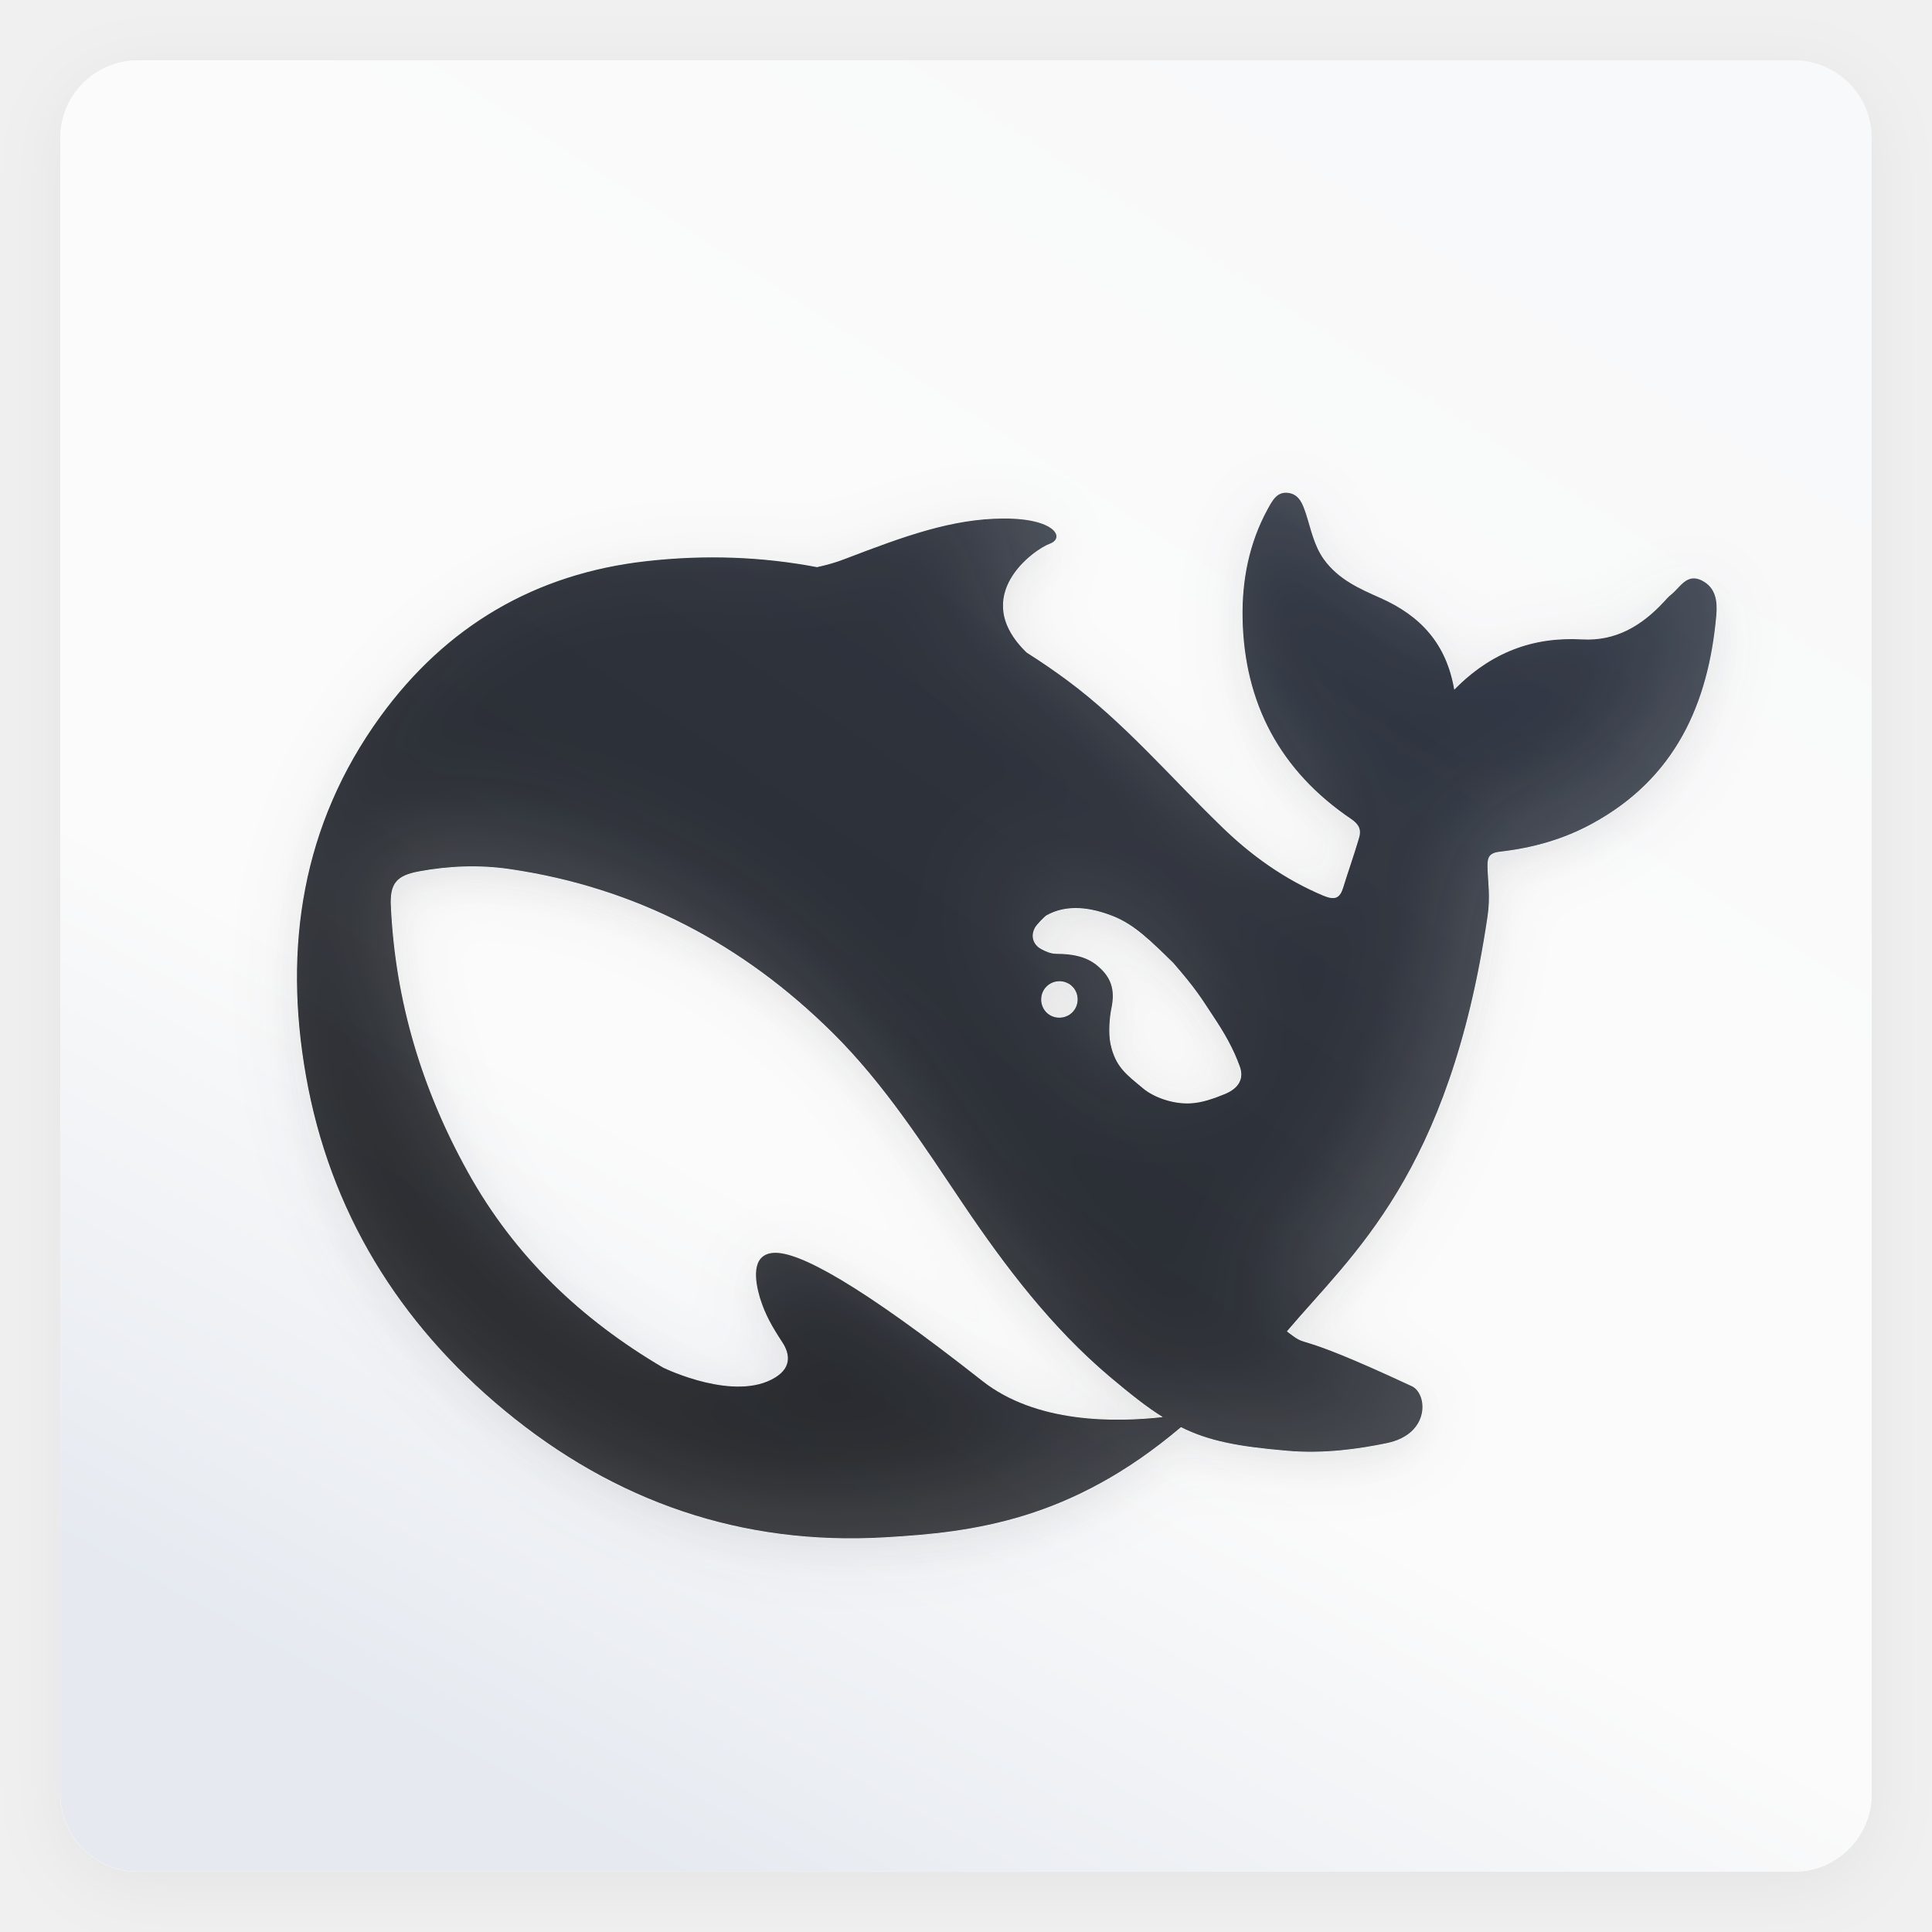
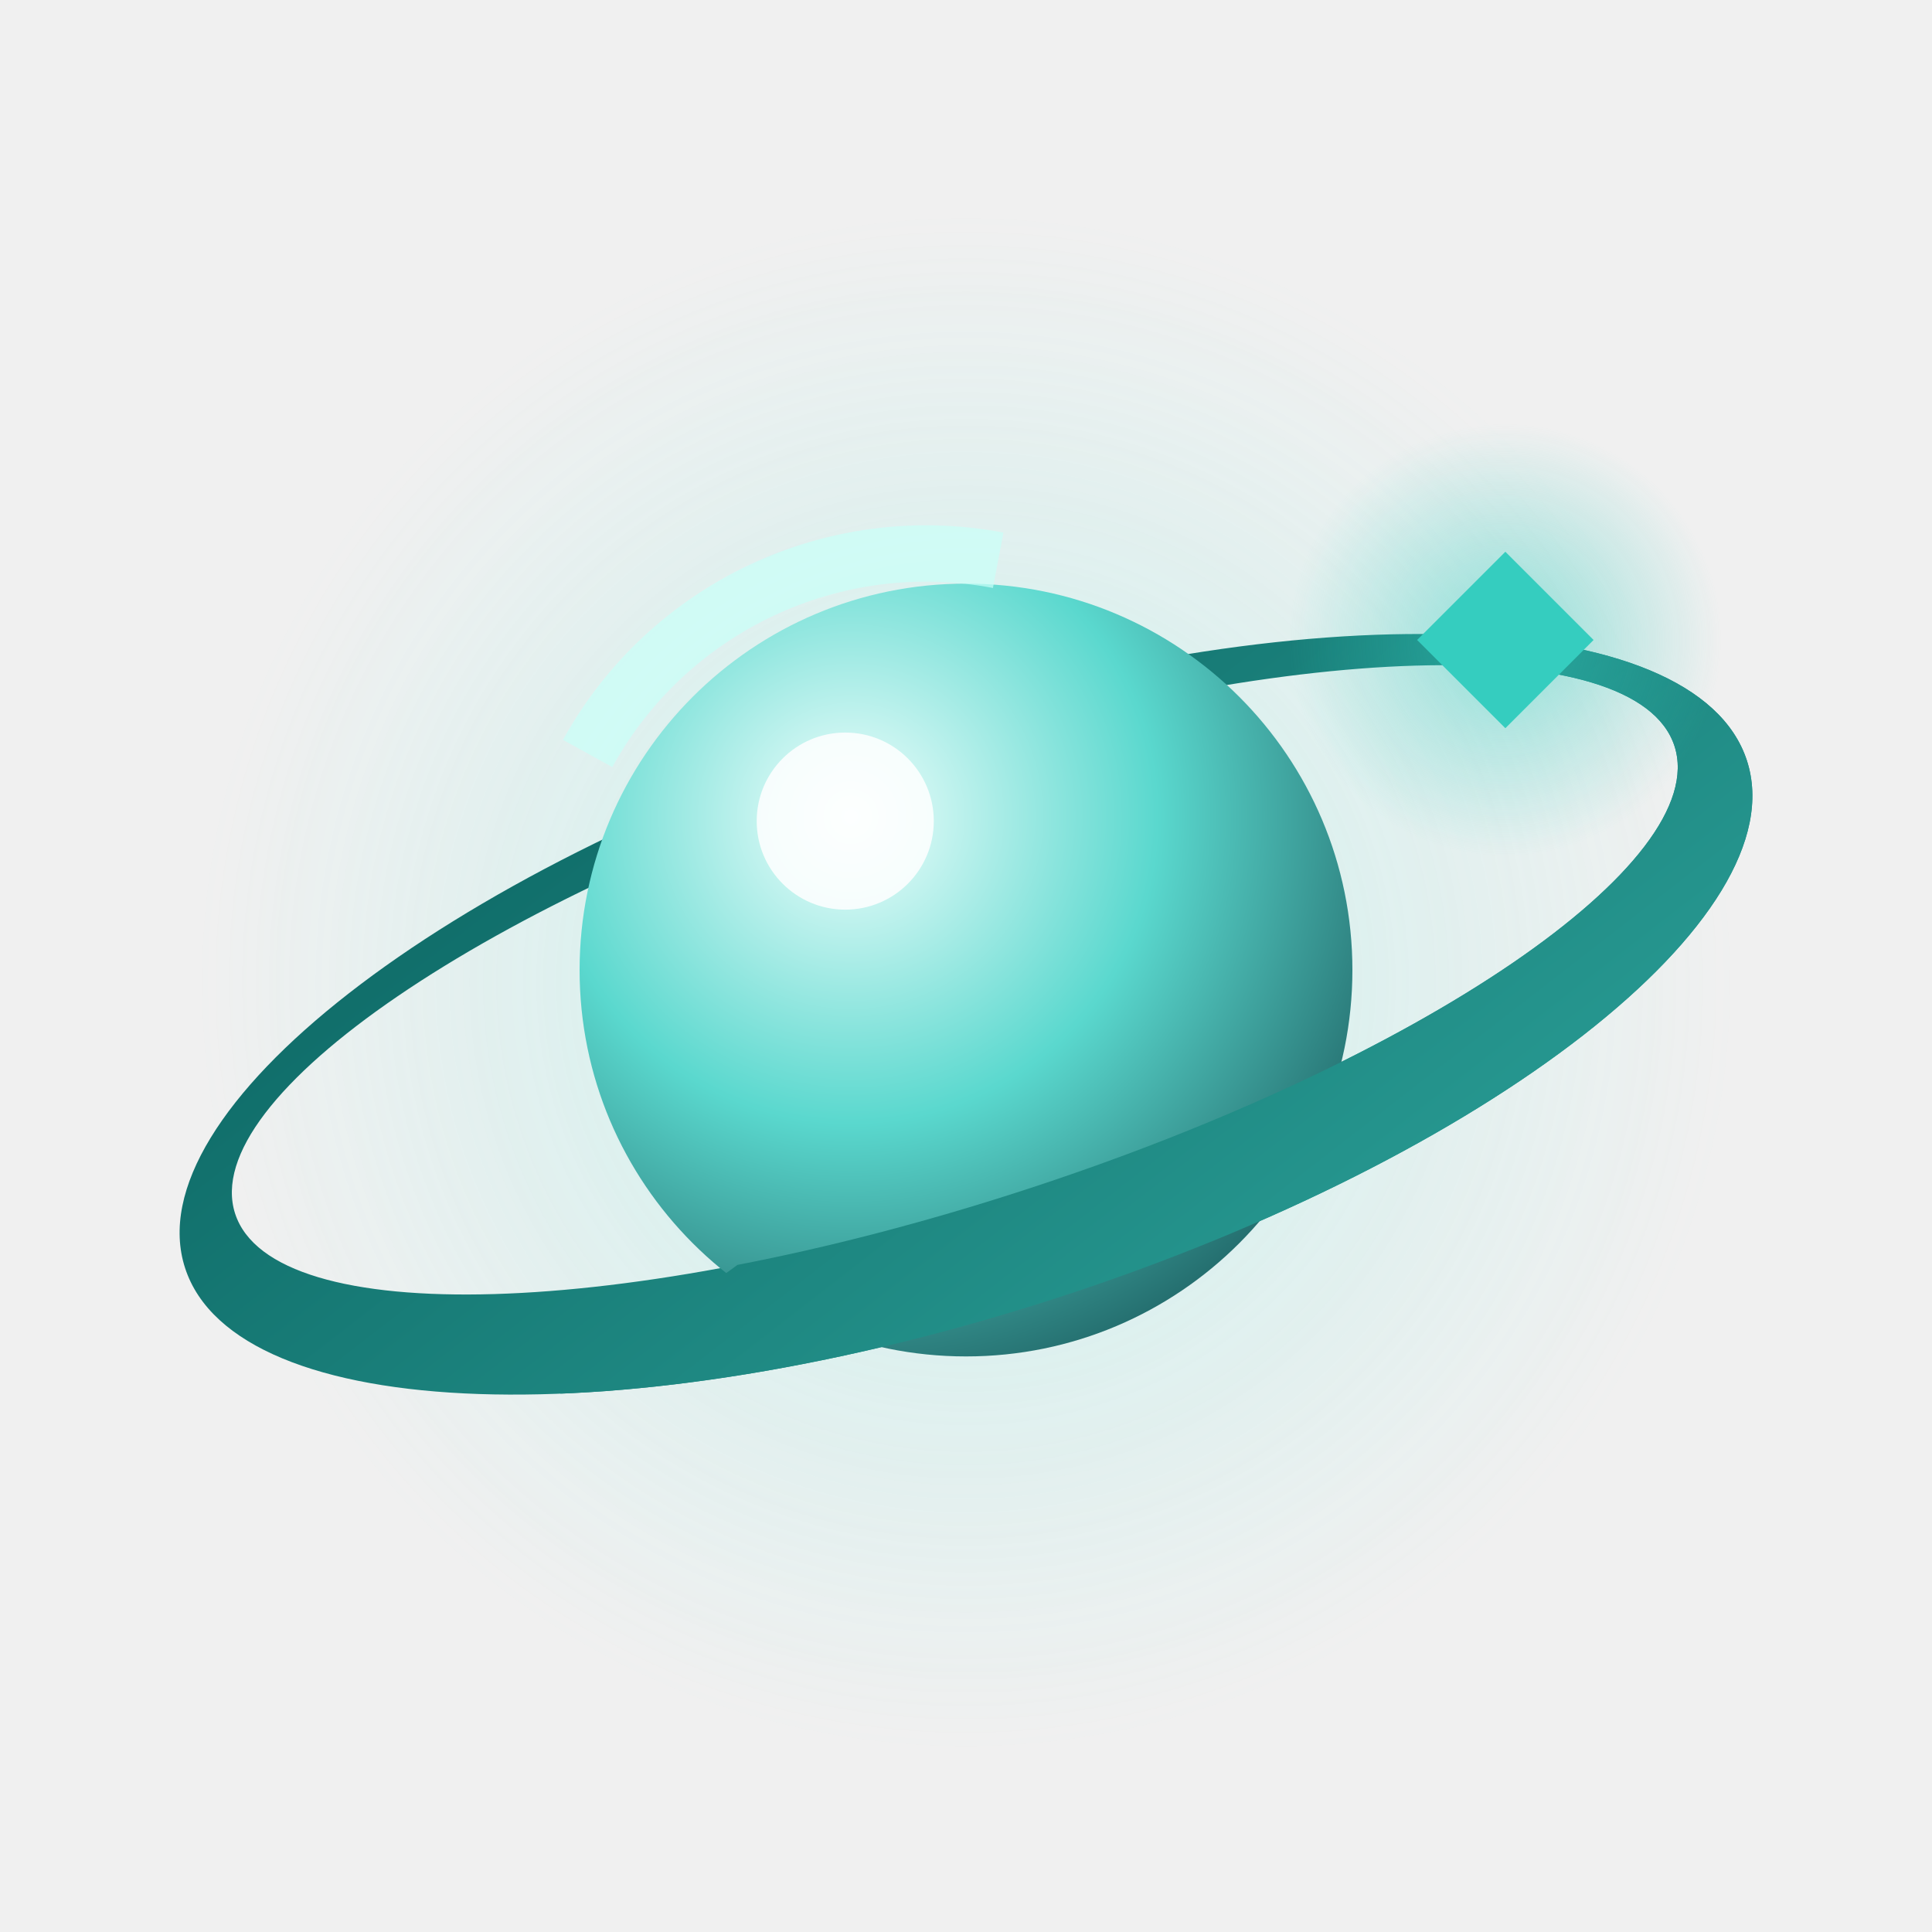
- <svg xmlns="http://www.w3.org/2000/svg" width="1024" height="1024" viewBox="0 0 1024 1024" fill="none">
-   <g transform="translate(32 32) scale(0.9375) translate(-40 -32)">
-     <g filter="url(#filter0_d_1637_371)">
-       <rect rx="44" width="1024" height="1024" transform="translate(40 32)" fill="#FBFBFB" />
-       <rect rx="44" width="1024" height="1024" transform="translate(40 32)" fill="url(#paint0_linear_1637_371)" fill-opacity="0.4" />
-       <rect rx="44" width="1024" height="1024" transform="translate(40 32)" fill="url(#paint1_linear_1637_371)" fill-opacity="0.8" />
-       <g filter="url(#filter1_ddi_1637_371)">
-         <path d="M968.002 326.025C959.5 321.85 955.842 329.804 950.865 333.835C949.162 335.143 947.722 336.834 946.283 338.393C933.859 351.673 919.336 360.407 900.376 359.363C872.649 357.804 848.963 366.525 828.035 387.759C823.586 361.583 808.812 345.951 786.313 335.936C774.536 330.729 762.64 325.51 754.401 314.186C748.645 306.112 747.074 297.127 744.195 288.274C742.36 282.936 740.538 277.465 734.385 276.554C727.718 275.51 725.103 281.112 722.476 285.803C712.006 304.95 707.952 326.039 708.349 347.405C709.26 395.463 729.54 433.742 769.823 460.962C774.404 464.094 775.579 467.212 774.14 471.771C771.394 481.153 768.119 490.257 765.241 499.639C763.406 505.624 760.66 506.933 754.256 504.329C732.154 495.08 713.049 481.417 696.175 464.874C667.524 437.138 641.633 406.536 609.325 382.566C601.733 376.964 594.154 371.758 586.298 366.802C553.33 334.773 590.616 308.464 599.251 305.333C608.282 302.082 602.393 290.877 573.214 291.009C544.048 291.141 517.364 300.906 483.353 313.935C478.389 315.891 473.147 317.318 467.786 318.494C436.917 312.64 404.873 311.332 371.377 315.111C308.332 322.141 257.975 351.964 220.953 402.876C176.471 464.081 166.014 533.624 178.835 606.153C192.302 682.594 231.291 745.887 291.194 795.372C353.328 846.68 424.876 871.813 506.498 866.99C556.076 864.122 611.279 857.489 673.532 804.74C689.23 812.55 705.708 815.681 733.052 818.02C754.111 819.976 774.391 816.976 790.076 813.726C814.674 808.519 812.971 785.726 804.072 781.564C731.995 747.962 747.826 761.638 733.435 750.565C770.06 707.198 825.263 662.139 846.85 516.156C848.553 504.567 847.114 497.273 846.85 487.892C846.718 482.157 848.025 479.95 854.574 479.303C872.623 477.215 890.156 472.273 906.238 463.42C952.938 437.892 971.765 395.965 976.215 345.7C976.875 338.01 976.083 330.069 967.976 326.039L968.002 326.025ZM561.067 778.432C491.222 723.477 457.343 705.374 443.347 706.154C430.263 706.933 432.626 721.918 435.505 731.682C438.515 741.315 442.436 747.962 447.929 756.418C451.718 762.021 454.346 770.345 444.14 776.609C421.641 790.549 382.533 771.918 380.698 771.006C335.174 744.182 297.109 708.757 270.293 660.316C244.389 613.698 229.35 563.685 226.868 510.302C226.208 497.406 230.01 492.847 242.831 490.508C259.704 487.376 277.106 486.729 293.98 489.2C365.264 499.625 425.959 531.523 476.844 582.052C505.878 610.831 527.861 645.213 550.491 678.815C574.561 714.492 600.452 748.49 633.42 776.358C645.066 786.122 654.348 793.548 663.247 799.019C636.431 802.018 591.698 802.666 561.08 778.445L561.067 778.432ZM594.55 562.905C594.55 557.171 599.132 552.625 604.888 552.625C606.195 552.625 607.371 552.876 608.414 553.273C609.853 553.801 611.16 554.581 612.203 555.744C614.038 557.567 615.081 560.17 615.081 562.905C615.081 568.64 610.5 573.185 604.743 573.185C598.987 573.185 594.537 568.627 594.537 562.905H594.55ZM698.539 616.301C691.871 619.037 685.19 621.375 678.787 621.64C668.845 622.155 657.992 618.125 652.103 613.17C642.953 605.479 636.404 601.185 633.658 587.773C632.483 582.039 633.13 573.185 634.186 568.111C636.536 557.171 633.922 550.141 626.212 543.759C619.927 538.553 611.952 537.112 603.185 537.112C599.911 537.112 596.914 535.685 594.682 534.509C591.025 532.686 588.015 528.127 590.893 522.525C591.804 520.701 596.254 516.275 597.297 515.495C609.206 508.716 622.937 510.936 635.625 516.01C647.403 520.833 656.288 529.686 669.109 542.186C682.193 557.289 684.543 561.465 692.003 572.789C697.892 581.642 703.252 590.759 706.909 601.185C709.128 607.699 706.249 613.038 698.539 616.288V616.301Z" fill="url(#paint2_linear_1637_371)" fill-opacity="0.9" />
-       </g>
-     </g>
+ <svg xmlns="http://www.w3.org/2000/svg" viewBox="0 0 24 24" width="1024" height="1024">
+   <defs>
+     <radialGradient id="ball" cx="0.35" cy="0.3" r="0.95">
+       <stop offset="0" stop-color="#F2FFFD" />
+       <stop offset="0.42" stop-color="#5AD8CE" />
+       <stop offset="1" stop-color="#07353B" />
+     </radialGradient>
+     <linearGradient id="ring" x1="0" y1="0" x2="1" y2="1">
+       <stop offset="0" stop-color="#0C6663" />
+       <stop offset="1" stop-color="#2A9E96" />
+     </linearGradient>
+     <radialGradient id="halo" cx="0.5" cy="0.5" r="0.5">
+       <stop offset="0" stop-color="#5AF2E4" stop-opacity="0.45" />
+       <stop offset="1" stop-color="#5AF2E4" stop-opacity="0" />
+     </radialGradient>
+     <radialGradient id="nodeglow">
+       <stop offset="0" stop-color="#35CDBF" stop-opacity="0.5" />
+       <stop offset="1" stop-color="#35CDBF" stop-opacity="0" />
+     </radialGradient>
+     <clipPath id="front">
+       <rect x="-12" y="0.85" width="24" height="7" transform="translate(12 12.6) rotate(-18)" />
+     </clipPath>
+   </defs>
+   <circle cx="12" cy="12.2" r="9.6" fill="url(#halo)" opacity="0.55" />
+   <g transform="rotate(-18 12 12.6)">
+     <path d="M1.8 12.6A10.2 3.7 0 1 1 22.2 12.6A10.2 3.7 0 1 1 1.8 12.6Z M2.6 12.15A9.4 2.75 0 1 0 21.4 12.15A9.4 2.75 0 1 0 2.6 12.15Z" fill="url(#ring)" fill-rule="evenodd" />
  </g>
-   <defs>
-     <filter id="filter0_d_1637_371" x="-8" y="-16" width="1120" height="1120" filterUnits="userSpaceOnUse" color-interpolation-filters="sRGB">
-       <feFlood flood-opacity="0" result="BackgroundImageFix" />
-       <feColorMatrix in="SourceAlpha" type="matrix" values="0 0 0 0 0 0 0 0 0 0 0 0 0 0 0 0 0 0 127 0" result="hardAlpha" />
-       <feOffset dy="8" />
-       <feGaussianBlur stdDeviation="20" />
-       <feComposite in2="hardAlpha" operator="out" />
-       <feColorMatrix type="matrix" values="0 0 0 0 0 0 0 0 0 0 0 0 0 0 0 0 0 0 0.05 0" />
-       <feBlend mode="normal" in2="BackgroundImageFix" result="effect1_dropShadow_1637_371" />
-       <feBlend mode="normal" in="BackgroundImageFix" in2="effect1_dropShadow_1637_371" result="BackgroundImageFix" />
-       <feBlend mode="normal" in="SourceGraphic" in2="BackgroundImageFix" result="shape" />
-     </filter>
-     <filter id="filter1_ddi_1637_371" x="133.744" y="240.427" width="882.652" height="671.147" filterUnits="userSpaceOnUse" color-interpolation-filters="sRGB">
-       <feFlood flood-opacity="0" result="BackgroundImageFix" />
-       <feColorMatrix in="SourceAlpha" type="matrix" values="0 0 0 0 0 0 0 0 0 0 0 0 0 0 0 0 0 0 127 0" result="hardAlpha" />
-       <feOffset dy="4" />
-       <feGaussianBlur stdDeviation="20" />
-       <feComposite in2="hardAlpha" operator="out" />
-       <feColorMatrix type="matrix" values="0 0 0 0 0.176 0 0 0 0 0.192 0 0 0 0 0.231 0 0 0 0.08 0" />
-       <feBlend mode="normal" in2="BackgroundImageFix" result="effect1_dropShadow_1637_371" />
-       <feColorMatrix in="SourceAlpha" type="matrix" values="0 0 0 0 0 0 0 0 0 0 0 0 0 0 0 0 0 0 127 0" result="hardAlpha" />
-       <feOffset dy="8" />
-       <feGaussianBlur stdDeviation="8" />
-       <feComposite in2="hardAlpha" operator="out" />
-       <feColorMatrix type="matrix" values="0 0 0 0 0.173 0 0 0 0 0.188 0 0 0 0 0.224 0 0 0 0.04 0" />
-       <feBlend mode="normal" in2="effect1_dropShadow_1637_371" result="effect2_dropShadow_1637_371" />
-       <feBlend mode="normal" in="SourceGraphic" in2="BackgroundImageFix" result="shape" />
-       <feColorMatrix in="SourceAlpha" type="matrix" values="0 0 0 0 0 0 0 0 0 0 0 0 0 0 0 0 0 0 127 0" result="hardAlpha" />
-       <feOffset dx="-16" dy="-20" />
-       <feGaussianBlur stdDeviation="30" />
-       <feComposite in2="hardAlpha" operator="arithmetic" k2="-1" k3="1" />
-       <feColorMatrix type="matrix" values="0 0 0 0 1 0 0 0 0 1 0 0 0 0 1 0 0 0 0.15 0" />
-       <feBlend mode="normal" in2="shape" result="effect3_innerShadow_1637_371" />
-       <feBlend mode="normal" in="effect3_innerShadow_1637_371" in2="effect2_dropShadow_1637_371" result="effect3_innerShadow_1637_371" />
-     </filter>
-     <linearGradient id="paint0_linear_1637_371" x1="973.58" y1="1.59609e-05" x2="378.123" y2="917.86" gradientUnits="userSpaceOnUse">
-       <stop offset="0.142" stop-color="#D4DBE9" />
-       <stop offset="0.486" stop-color="#FBFBFB" />
-     </linearGradient>
-     <linearGradient id="paint1_linear_1637_371" x1="603.371" y1="445.063" x2="239.356" y2="1111.41" gradientUnits="userSpaceOnUse">
-       <stop offset="0.363" stop-color="#FBFBFB" />
-       <stop offset="0.83" stop-color="#E1E6EE" />
-     </linearGradient>
-     <linearGradient id="paint2_linear_1637_371" x1="849.855" y1="39.085" x2="331.636" y2="802.645" gradientUnits="userSpaceOnUse">
-       <stop offset="0.086" stop-color="#1C2434" />
-       <stop offset="1" stop-color="#0F1115" />
-     </linearGradient>
-   </defs>
+   <circle cx="12" cy="12.05" r="4.8" fill="url(#ball)" />
+   <path d="M7.3 9.36A4.8 4.8 0 0 1 12.4 6.96" fill="none" stroke="#C9FFF8" stroke-width="0.7" opacity="0.7" />
+   <circle cx="10.5" cy="10.2" r="1.1" fill="#fff" opacity="0.85" />
+   <g transform="rotate(-18 12 12.6)" clip-path="url(#front)">
+     <path d="M1.8 12.6A10.2 3.7 0 1 1 22.2 12.6A10.2 3.7 0 1 1 1.8 12.6Z M2.6 12.15A9.4 2.75 0 1 0 21.4 12.15A9.4 2.75 0 1 0 2.6 12.15Z" fill="url(#ring)" fill-rule="evenodd" />
+   </g>
+   <circle cx="18.7" cy="7.95" r="2.7" fill="url(#nodeglow)" />
+   <rect x="17.925" y="7.175" width="1.55" height="1.55" transform="rotate(45 18.7 7.95)" fill="#35CDBF" />
</svg>
